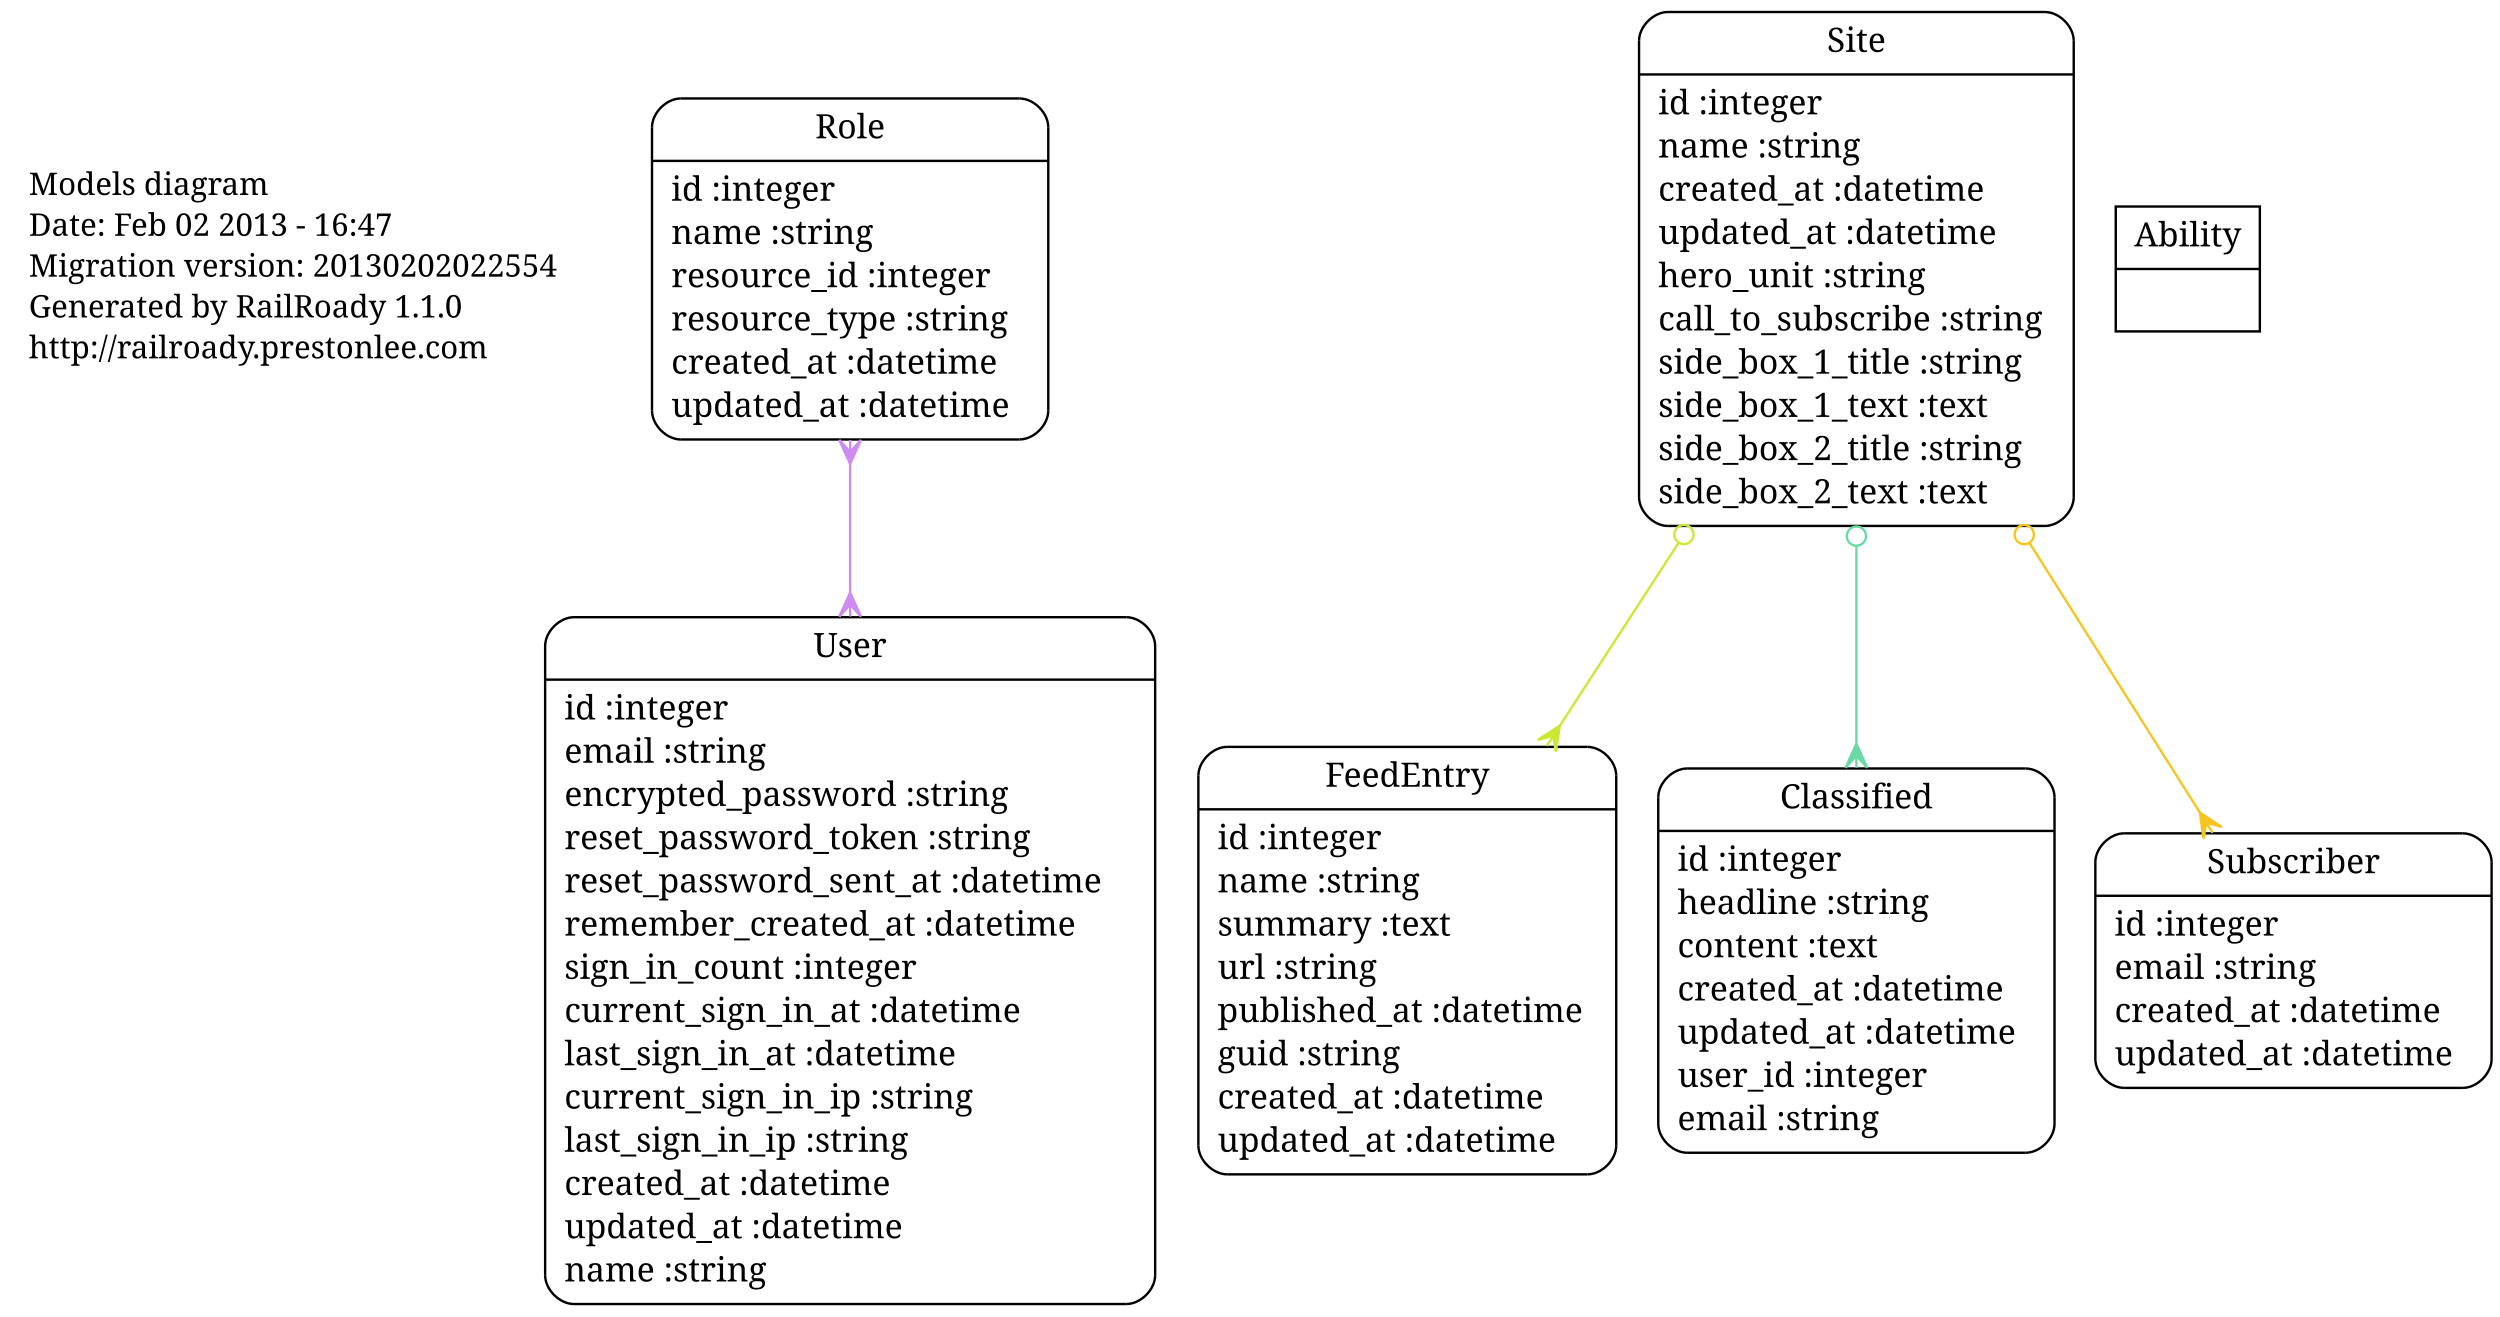
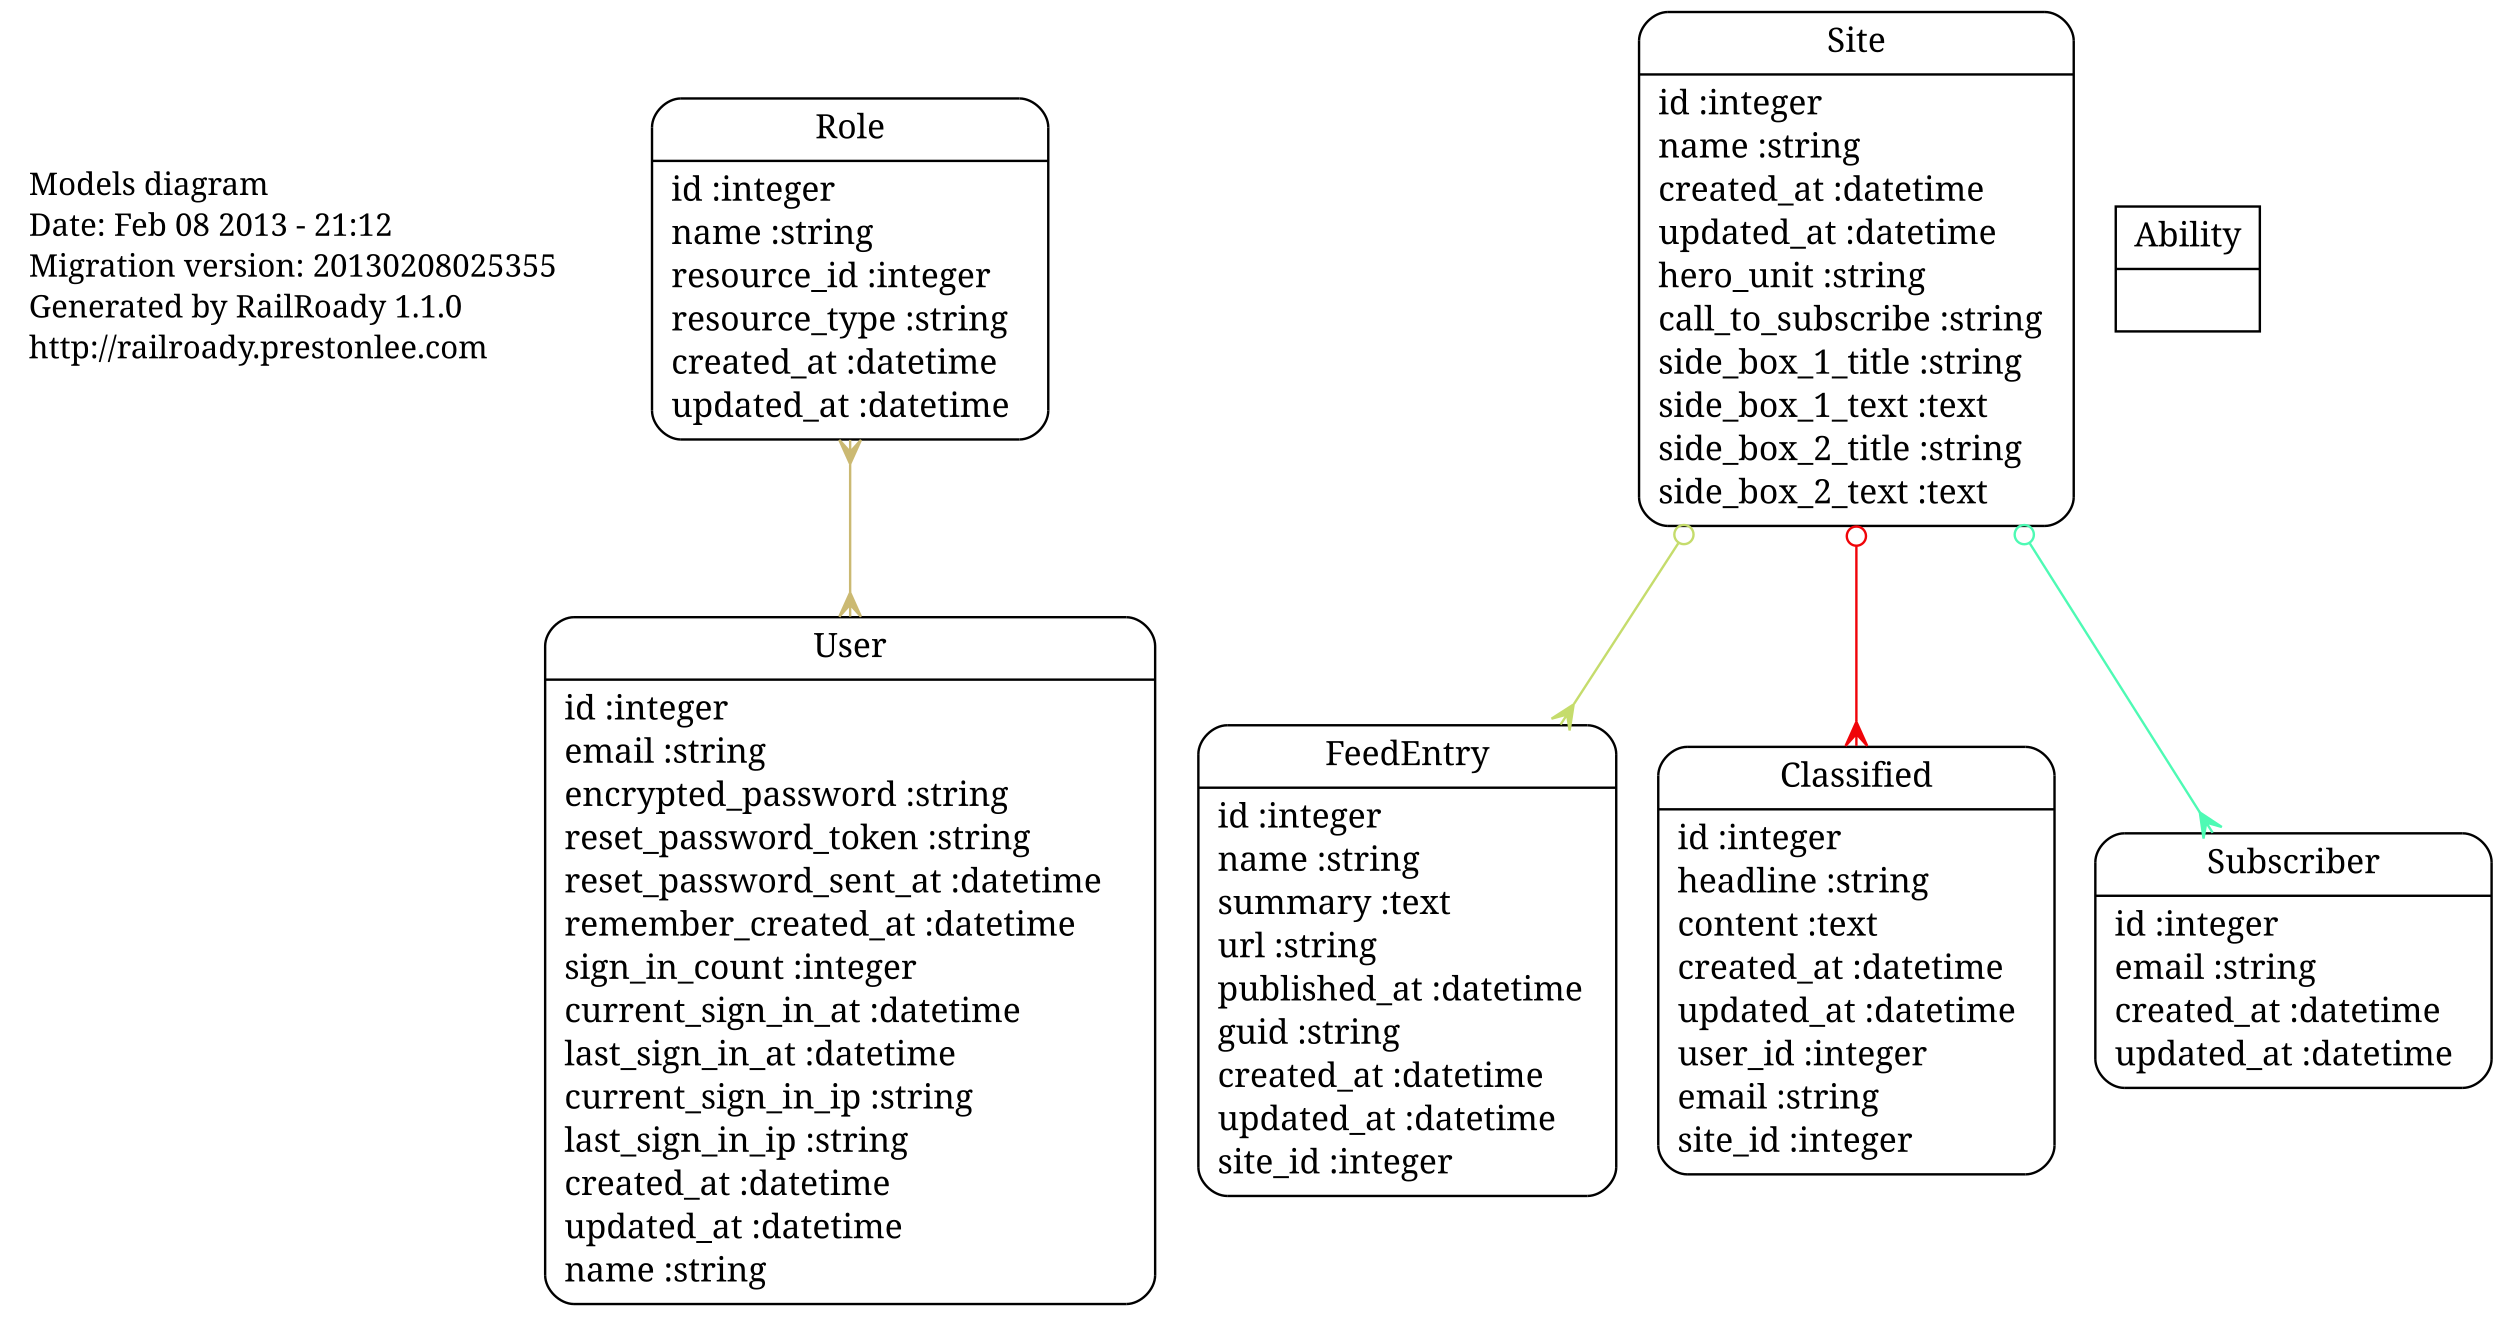
<svg xmlns="http://www.w3.org/2000/svg" width="1041pt" height="548pt" viewBox="0.00 0.00 1041.00 548.00">
  <g id="graph1" class="graph" transform="scale(1 1) rotate(0) translate(4 544)">
    <polygon fill="white" stroke="white" points="-4,5 -4,-544 1038,-544 1038,5 -4,5" />
    <g id="node1" class="node">
      <text text-anchor="start" x="8" y="-462.8" font-family="Times Roman,serif" font-size="13.00">Models diagram</text>
-       <text text-anchor="start" x="8" y="-445.8" font-family="Times Roman,serif" font-size="13.00">Date: Feb 02 2013 - 16:47</text>
-       <text text-anchor="start" x="8" y="-428.8" font-family="Times Roman,serif" font-size="13.00">Migration version: 20130202022554</text>
+       <text text-anchor="start" x="8" y="-445.8" font-family="Times Roman,serif" font-size="13.00">Date: Feb 08 2013 - 21:12</text>
+       <text text-anchor="start" x="8" y="-428.8" font-family="Times Roman,serif" font-size="13.00">Migration version: 20130208025355</text>
      <text text-anchor="start" x="8" y="-411.8" font-family="Times Roman,serif" font-size="13.00">Generated by RailRoady 1.1.0</text>
      <text text-anchor="start" x="8" y="-394.8" font-family="Times Roman,serif" font-size="13.00">http://railroady.prestonlee.com</text>
    </g>
    <g id="node2" class="node">
      <polyline fill="none" stroke="black" points="279.5,-361 420.5,-361 " />
      <path fill="none" stroke="black" d="M420.5,-361C426.5,-361 432.5,-367 432.5,-373" />
      <polyline fill="none" stroke="black" points="432.5,-373 432.5,-491 " />
      <path fill="none" stroke="black" d="M432.5,-491C432.5,-497 426.5,-503 420.5,-503" />
      <polyline fill="none" stroke="black" points="420.5,-503 279.5,-503 " />
      <path fill="none" stroke="black" d="M279.5,-503C273.5,-503 267.5,-497 267.5,-491" />
      <polyline fill="none" stroke="black" points="267.5,-491 267.5,-373 " />
      <path fill="none" stroke="black" d="M267.5,-373C267.5,-367 273.5,-361 279.5,-361" />
      <text text-anchor="middle" x="350" y="-486.4" font-family="Times Roman,serif" font-size="14.00">Role</text>
      <polyline fill="none" stroke="black" points="267.5,-477 432.5,-477 " />
      <text text-anchor="start" x="275.5" y="-460.4" font-family="Times Roman,serif" font-size="14.00">id :integer</text>
      <text text-anchor="start" x="275.5" y="-442.4" font-family="Times Roman,serif" font-size="14.00">name :string</text>
      <text text-anchor="start" x="275.5" y="-424.4" font-family="Times Roman,serif" font-size="14.00">resource_id :integer</text>
      <text text-anchor="start" x="275.5" y="-406.4" font-family="Times Roman,serif" font-size="14.00">resource_type :string</text>
      <text text-anchor="start" x="275.5" y="-388.4" font-family="Times Roman,serif" font-size="14.00">created_at :datetime</text>
      <text text-anchor="start" x="275.5" y="-370.4" font-family="Times Roman,serif" font-size="14.00">updated_at :datetime</text>
    </g>
    <g id="node6" class="node">
      <polyline fill="none" stroke="black" points="235,-1 465,-1 " />
      <path fill="none" stroke="black" d="M465,-1C471,-1 477,-7 477,-13" />
      <polyline fill="none" stroke="black" points="477,-13 477,-275 " />
      <path fill="none" stroke="black" d="M477,-275C477,-281 471,-287 465,-287" />
      <polyline fill="none" stroke="black" points="465,-287 235,-287 " />
      <path fill="none" stroke="black" d="M235,-287C229,-287 223,-281 223,-275" />
      <polyline fill="none" stroke="black" points="223,-275 223,-13 " />
      <path fill="none" stroke="black" d="M223,-13C223,-7 229,-1 235,-1" />
      <text text-anchor="middle" x="350" y="-270.4" font-family="Times Roman,serif" font-size="14.00">User</text>
      <polyline fill="none" stroke="black" points="223,-261 477,-261 " />
      <text text-anchor="start" x="231" y="-244.4" font-family="Times Roman,serif" font-size="14.00">id :integer</text>
      <text text-anchor="start" x="231" y="-226.4" font-family="Times Roman,serif" font-size="14.00">email :string</text>
      <text text-anchor="start" x="231" y="-208.4" font-family="Times Roman,serif" font-size="14.00">encrypted_password :string</text>
      <text text-anchor="start" x="231" y="-190.4" font-family="Times Roman,serif" font-size="14.00">reset_password_token :string</text>
      <text text-anchor="start" x="231" y="-172.4" font-family="Times Roman,serif" font-size="14.00">reset_password_sent_at :datetime</text>
      <text text-anchor="start" x="231" y="-154.4" font-family="Times Roman,serif" font-size="14.00">remember_created_at :datetime</text>
      <text text-anchor="start" x="231" y="-136.4" font-family="Times Roman,serif" font-size="14.00">sign_in_count :integer</text>
      <text text-anchor="start" x="231" y="-118.4" font-family="Times Roman,serif" font-size="14.00">current_sign_in_at :datetime</text>
      <text text-anchor="start" x="231" y="-100.4" font-family="Times Roman,serif" font-size="14.00">last_sign_in_at :datetime</text>
      <text text-anchor="start" x="231" y="-82.4" font-family="Times Roman,serif" font-size="14.00">current_sign_in_ip :string</text>
      <text text-anchor="start" x="231" y="-64.4" font-family="Times Roman,serif" font-size="14.00">last_sign_in_ip :string</text>
      <text text-anchor="start" x="231" y="-46.4" font-family="Times Roman,serif" font-size="14.00">created_at :datetime</text>
      <text text-anchor="start" x="231" y="-28.4" font-family="Times Roman,serif" font-size="14.00">updated_at :datetime</text>
      <text text-anchor="start" x="231" y="-10.4" font-family="Times Roman,serif" font-size="14.00">name :string</text>
    </g>
    <g id="edge2" class="edge">
-       <path fill="none" stroke="#ce8bf0" d="M350,-350.632C350,-333.905 350,-315.777 350,-297.445" />
-       <polygon fill="#ce8bf0" stroke="#ce8bf0" points="350,-350.809 345.5,-360.809 350,-355.809 350,-360.809 350,-360.809 350,-360.809 350,-355.809 354.5,-360.809 350,-350.809 350,-350.809" />
-       <polygon fill="#ce8bf0" stroke="#ce8bf0" points="350,-297.247 354.5,-287.247 350,-292.247 350,-287.247 350,-287.247 350,-287.247 350,-292.247 345.5,-287.247 350,-297.247 350,-297.247" />
+       <path fill="none" stroke="#cbb972" d="M350,-350.632C350,-333.905 350,-315.777 350,-297.445" />
+       <polygon fill="#cbb972" stroke="#cbb972" points="350,-350.809 345.5,-360.809 350,-355.809 350,-360.809 350,-360.809 350,-360.809 350,-355.809 354.5,-360.809 350,-350.809 350,-350.809" />
+       <polygon fill="#cbb972" stroke="#cbb972" points="350,-297.247 354.5,-287.247 350,-292.247 350,-287.247 350,-287.247 350,-287.247 350,-292.247 345.5,-287.247 350,-297.247 350,-297.247" />
    </g>
    <g id="node3" class="node">
-       <polyline fill="none" stroke="black" points="507,-55 657,-55 " />
-       <path fill="none" stroke="black" d="M657,-55C663,-55 669,-61 669,-67" />
-       <polyline fill="none" stroke="black" points="669,-67 669,-221 " />
-       <path fill="none" stroke="black" d="M669,-221C669,-227 663,-233 657,-233" />
-       <polyline fill="none" stroke="black" points="657,-233 507,-233 " />
-       <path fill="none" stroke="black" d="M507,-233C501,-233 495,-227 495,-221" />
-       <polyline fill="none" stroke="black" points="495,-221 495,-67 " />
-       <path fill="none" stroke="black" d="M495,-67C495,-61 501,-55 507,-55" />
-       <text text-anchor="middle" x="582" y="-216.4" font-family="Times Roman,serif" font-size="14.00">FeedEntry</text>
-       <polyline fill="none" stroke="black" points="495,-207 669,-207 " />
-       <text text-anchor="start" x="503" y="-190.4" font-family="Times Roman,serif" font-size="14.00">id :integer</text>
-       <text text-anchor="start" x="503" y="-172.4" font-family="Times Roman,serif" font-size="14.00">name :string</text>
-       <text text-anchor="start" x="503" y="-154.4" font-family="Times Roman,serif" font-size="14.00">summary :text</text>
-       <text text-anchor="start" x="503" y="-136.4" font-family="Times Roman,serif" font-size="14.00">url :string</text>
-       <text text-anchor="start" x="503" y="-118.4" font-family="Times Roman,serif" font-size="14.00">published_at :datetime</text>
-       <text text-anchor="start" x="503" y="-100.4" font-family="Times Roman,serif" font-size="14.00">guid :string</text>
-       <text text-anchor="start" x="503" y="-82.4" font-family="Times Roman,serif" font-size="14.00">created_at :datetime</text>
-       <text text-anchor="start" x="503" y="-64.4" font-family="Times Roman,serif" font-size="14.00">updated_at :datetime</text>
+       <polyline fill="none" stroke="black" points="507,-46 657,-46 " />
+       <path fill="none" stroke="black" d="M657,-46C663,-46 669,-52 669,-58" />
+       <polyline fill="none" stroke="black" points="669,-58 669,-230 " />
+       <path fill="none" stroke="black" d="M669,-230C669,-236 663,-242 657,-242" />
+       <polyline fill="none" stroke="black" points="657,-242 507,-242 " />
+       <path fill="none" stroke="black" d="M507,-242C501,-242 495,-236 495,-230" />
+       <polyline fill="none" stroke="black" points="495,-230 495,-58 " />
+       <path fill="none" stroke="black" d="M495,-58C495,-52 501,-46 507,-46" />
+       <text text-anchor="middle" x="582" y="-225.4" font-family="Times Roman,serif" font-size="14.00">FeedEntry</text>
+       <polyline fill="none" stroke="black" points="495,-216 669,-216 " />
+       <text text-anchor="start" x="503" y="-199.4" font-family="Times Roman,serif" font-size="14.00">id :integer</text>
+       <text text-anchor="start" x="503" y="-181.4" font-family="Times Roman,serif" font-size="14.00">name :string</text>
+       <text text-anchor="start" x="503" y="-163.4" font-family="Times Roman,serif" font-size="14.00">summary :text</text>
+       <text text-anchor="start" x="503" y="-145.4" font-family="Times Roman,serif" font-size="14.00">url :string</text>
+       <text text-anchor="start" x="503" y="-127.4" font-family="Times Roman,serif" font-size="14.00">published_at :datetime</text>
+       <text text-anchor="start" x="503" y="-109.4" font-family="Times Roman,serif" font-size="14.00">guid :string</text>
+       <text text-anchor="start" x="503" y="-91.4" font-family="Times Roman,serif" font-size="14.00">created_at :datetime</text>
+       <text text-anchor="start" x="503" y="-73.4" font-family="Times Roman,serif" font-size="14.00">updated_at :datetime</text>
+       <text text-anchor="start" x="503" y="-55.4" font-family="Times Roman,serif" font-size="14.00">site_id :integer</text>
    </g>
    <g id="node4" class="node">
      <polygon fill="none" stroke="black" points="877,-406 877,-458 937,-458 937,-406 877,-406" />
      <text text-anchor="middle" x="907" y="-441.4" font-family="Times Roman,serif" font-size="14.00">Ability</text>
      <polyline fill="none" stroke="black" points="877,-432 937,-432 " />
      <text text-anchor="middle" x="907" y="-415.4" font-family="Times Roman,serif" font-size="14.00"> </text>
    </g>
    <g id="node5" class="node">
-       <polyline fill="none" stroke="black" points="698.5,-64 839.5,-64 " />
-       <path fill="none" stroke="black" d="M839.5,-64C845.5,-64 851.5,-70 851.5,-76" />
-       <polyline fill="none" stroke="black" points="851.5,-76 851.5,-212 " />
-       <path fill="none" stroke="black" d="M851.5,-212C851.5,-218 845.5,-224 839.5,-224" />
-       <polyline fill="none" stroke="black" points="839.5,-224 698.5,-224 " />
-       <path fill="none" stroke="black" d="M698.5,-224C692.5,-224 686.5,-218 686.5,-212" />
-       <polyline fill="none" stroke="black" points="686.5,-212 686.5,-76 " />
-       <path fill="none" stroke="black" d="M686.5,-76C686.5,-70 692.5,-64 698.5,-64" />
-       <text text-anchor="middle" x="769" y="-207.4" font-family="Times Roman,serif" font-size="14.00">Classified</text>
-       <polyline fill="none" stroke="black" points="686.5,-198 851.5,-198 " />
-       <text text-anchor="start" x="694.5" y="-181.4" font-family="Times Roman,serif" font-size="14.00">id :integer</text>
-       <text text-anchor="start" x="694.5" y="-163.4" font-family="Times Roman,serif" font-size="14.00">headline :string</text>
-       <text text-anchor="start" x="694.5" y="-145.4" font-family="Times Roman,serif" font-size="14.00">content :text</text>
-       <text text-anchor="start" x="694.5" y="-127.4" font-family="Times Roman,serif" font-size="14.00">created_at :datetime</text>
-       <text text-anchor="start" x="694.5" y="-109.4" font-family="Times Roman,serif" font-size="14.00">updated_at :datetime</text>
-       <text text-anchor="start" x="694.5" y="-91.4" font-family="Times Roman,serif" font-size="14.00">user_id :integer</text>
-       <text text-anchor="start" x="694.5" y="-73.4" font-family="Times Roman,serif" font-size="14.00">email :string</text>
+       <polyline fill="none" stroke="black" points="698.5,-55 839.5,-55 " />
+       <path fill="none" stroke="black" d="M839.5,-55C845.5,-55 851.5,-61 851.5,-67" />
+       <polyline fill="none" stroke="black" points="851.5,-67 851.5,-221 " />
+       <path fill="none" stroke="black" d="M851.5,-221C851.5,-227 845.5,-233 839.5,-233" />
+       <polyline fill="none" stroke="black" points="839.5,-233 698.5,-233 " />
+       <path fill="none" stroke="black" d="M698.5,-233C692.5,-233 686.5,-227 686.5,-221" />
+       <polyline fill="none" stroke="black" points="686.5,-221 686.5,-67 " />
+       <path fill="none" stroke="black" d="M686.5,-67C686.5,-61 692.5,-55 698.5,-55" />
+       <text text-anchor="middle" x="769" y="-216.4" font-family="Times Roman,serif" font-size="14.00">Classified</text>
+       <polyline fill="none" stroke="black" points="686.5,-207 851.5,-207 " />
+       <text text-anchor="start" x="694.5" y="-190.4" font-family="Times Roman,serif" font-size="14.00">id :integer</text>
+       <text text-anchor="start" x="694.5" y="-172.4" font-family="Times Roman,serif" font-size="14.00">headline :string</text>
+       <text text-anchor="start" x="694.5" y="-154.4" font-family="Times Roman,serif" font-size="14.00">content :text</text>
+       <text text-anchor="start" x="694.5" y="-136.4" font-family="Times Roman,serif" font-size="14.00">created_at :datetime</text>
+       <text text-anchor="start" x="694.5" y="-118.4" font-family="Times Roman,serif" font-size="14.00">updated_at :datetime</text>
+       <text text-anchor="start" x="694.5" y="-100.4" font-family="Times Roman,serif" font-size="14.00">user_id :integer</text>
+       <text text-anchor="start" x="694.5" y="-82.4" font-family="Times Roman,serif" font-size="14.00">email :string</text>
+       <text text-anchor="start" x="694.5" y="-64.4" font-family="Times Roman,serif" font-size="14.00">site_id :integer</text>
    </g>
    <g id="node7" class="node">
      <polyline fill="none" stroke="black" points="690.5,-325 847.5,-325 " />
      <path fill="none" stroke="black" d="M847.5,-325C853.5,-325 859.5,-331 859.5,-337" />
      <polyline fill="none" stroke="black" points="859.5,-337 859.5,-527 " />
      <path fill="none" stroke="black" d="M859.5,-527C859.5,-533 853.5,-539 847.5,-539" />
      <polyline fill="none" stroke="black" points="847.5,-539 690.5,-539 " />
      <path fill="none" stroke="black" d="M690.5,-539C684.5,-539 678.5,-533 678.5,-527" />
      <polyline fill="none" stroke="black" points="678.5,-527 678.5,-337 " />
      <path fill="none" stroke="black" d="M678.5,-337C678.5,-331 684.5,-325 690.5,-325" />
      <text text-anchor="middle" x="769" y="-522.4" font-family="Times Roman,serif" font-size="14.00">Site</text>
      <polyline fill="none" stroke="black" points="678.5,-513 859.5,-513 " />
      <text text-anchor="start" x="686.5" y="-496.4" font-family="Times Roman,serif" font-size="14.00">id :integer</text>
      <text text-anchor="start" x="686.5" y="-478.4" font-family="Times Roman,serif" font-size="14.00">name :string</text>
      <text text-anchor="start" x="686.5" y="-460.4" font-family="Times Roman,serif" font-size="14.00">created_at :datetime</text>
      <text text-anchor="start" x="686.5" y="-442.4" font-family="Times Roman,serif" font-size="14.00">updated_at :datetime</text>
      <text text-anchor="start" x="686.5" y="-424.4" font-family="Times Roman,serif" font-size="14.00">hero_unit :string</text>
      <text text-anchor="start" x="686.5" y="-406.4" font-family="Times Roman,serif" font-size="14.00">call_to_subscribe :string</text>
      <text text-anchor="start" x="686.5" y="-388.4" font-family="Times Roman,serif" font-size="14.00">side_box_1_title :string</text>
      <text text-anchor="start" x="686.5" y="-370.4" font-family="Times Roman,serif" font-size="14.00">side_box_1_text :text</text>
      <text text-anchor="start" x="686.5" y="-352.4" font-family="Times Roman,serif" font-size="14.00">side_box_2_title :string</text>
      <text text-anchor="start" x="686.5" y="-334.4" font-family="Times Roman,serif" font-size="14.00">side_box_2_text :text</text>
    </g>
    <g id="edge6" class="edge">
-       <path fill="none" stroke="#cbe833" d="M694.998,-318.029C678.665,-292.875 661.502,-266.441 645.623,-241.986" />
-       <ellipse fill="none" stroke="#cbe833" cx="697.19" cy="-321.405" rx="4" ry="4" />
-       <polygon fill="#cbe833" stroke="#cbe833" points="645.509,-241.81 643.837,-230.973 642.786,-237.617 640.063,-233.423 640.063,-233.423 640.063,-233.423 642.786,-237.617 636.289,-235.874 645.509,-241.81 645.509,-241.81" />
+       <path fill="none" stroke="#c5dc6c" d="M694.819,-317.753C680.507,-295.711 665.564,-272.697 651.411,-250.9" />
+       <ellipse fill="none" stroke="#c5dc6c" cx="697.19" cy="-321.405" rx="4" ry="4" />
+       <polygon fill="#c5dc6c" stroke="#c5dc6c" points="651.265,-250.676 649.594,-239.838 648.542,-246.482 645.82,-242.289 645.82,-242.289 645.82,-242.289 648.542,-246.482 642.045,-244.74 651.265,-250.676 651.265,-250.676" />
    </g>
    <g id="edge8" class="edge">
-       <path fill="none" stroke="#69daa5" d="M769,-316.521C769,-289.233 769,-260.521 769,-234.521" />
-       <ellipse fill="none" stroke="#69daa5" cx="769" cy="-320.759" rx="4" ry="4" />
-       <polygon fill="#69daa5" stroke="#69daa5" points="769,-234.32 773.5,-224.32 769,-229.32 769,-224.32 769,-224.32 769,-224.32 769,-229.32 764.5,-224.32 769,-234.32 769,-234.32" />
+       <path fill="none" stroke="#f00409" d="M769,-316.604C769,-292.477 769,-267.234 769,-243.733" />
+       <ellipse fill="none" stroke="#f00409" cx="769" cy="-320.759" rx="4" ry="4" />
+       <polygon fill="#f00409" stroke="#f00409" points="769,-243.423 773.5,-233.423 769,-238.423 769,-233.423 769,-233.423 769,-233.423 769,-238.423 764.5,-233.423 769,-243.423 769,-243.423" />
    </g>
    <g id="node8" class="node">
      <polyline fill="none" stroke="black" points="880.5,-91 1021.5,-91 " />
      <path fill="none" stroke="black" d="M1021.5,-91C1027.5,-91 1033.5,-97 1033.5,-103" />
      <polyline fill="none" stroke="black" points="1033.5,-103 1033.5,-185 " />
      <path fill="none" stroke="black" d="M1033.5,-185C1033.5,-191 1027.5,-197 1021.5,-197" />
      <polyline fill="none" stroke="black" points="1021.5,-197 880.5,-197 " />
      <path fill="none" stroke="black" d="M880.5,-197C874.5,-197 868.5,-191 868.5,-185" />
      <polyline fill="none" stroke="black" points="868.5,-185 868.5,-103 " />
      <path fill="none" stroke="black" d="M868.5,-103C868.5,-97 874.5,-91 880.5,-91" />
      <text text-anchor="middle" x="951" y="-180.4" font-family="Times Roman,serif" font-size="14.00">Subscriber</text>
      <polyline fill="none" stroke="black" points="868.5,-171 1033.5,-171 " />
      <text text-anchor="start" x="876.5" y="-154.4" font-family="Times Roman,serif" font-size="14.00">id :integer</text>
      <text text-anchor="start" x="876.5" y="-136.4" font-family="Times Roman,serif" font-size="14.00">email :string</text>
      <text text-anchor="start" x="876.5" y="-118.4" font-family="Times Roman,serif" font-size="14.00">created_at :datetime</text>
      <text text-anchor="start" x="876.5" y="-100.4" font-family="Times Roman,serif" font-size="14.00">updated_at :datetime</text>
    </g>
    <g id="edge4" class="edge">
-       <path fill="none" stroke="#f6c51f" d="M841.143,-317.84C865.298,-279.616 891.307,-238.459 911.952,-205.79" />
-       <ellipse fill="none" stroke="#f6c51f" cx="838.907" cy="-321.378" rx="4" ry="4" />
-       <polygon fill="#f6c51f" stroke="#f6c51f" points="912.011,-205.697 921.157,-199.647 914.682,-201.47 917.353,-197.243 917.353,-197.243 917.353,-197.243 914.682,-201.47 913.549,-194.839 912.011,-205.697 912.011,-205.697" />
+       <path fill="none" stroke="#4efab4" d="M841.143,-317.84C865.298,-279.616 891.307,-238.459 911.952,-205.79" />
+       <ellipse fill="none" stroke="#4efab4" cx="838.907" cy="-321.378" rx="4" ry="4" />
+       <polygon fill="#4efab4" stroke="#4efab4" points="912.011,-205.697 921.157,-199.647 914.682,-201.47 917.353,-197.243 917.353,-197.243 917.353,-197.243 914.682,-201.47 913.549,-194.839 912.011,-205.697 912.011,-205.697" />
    </g>
  </g>
</svg>
